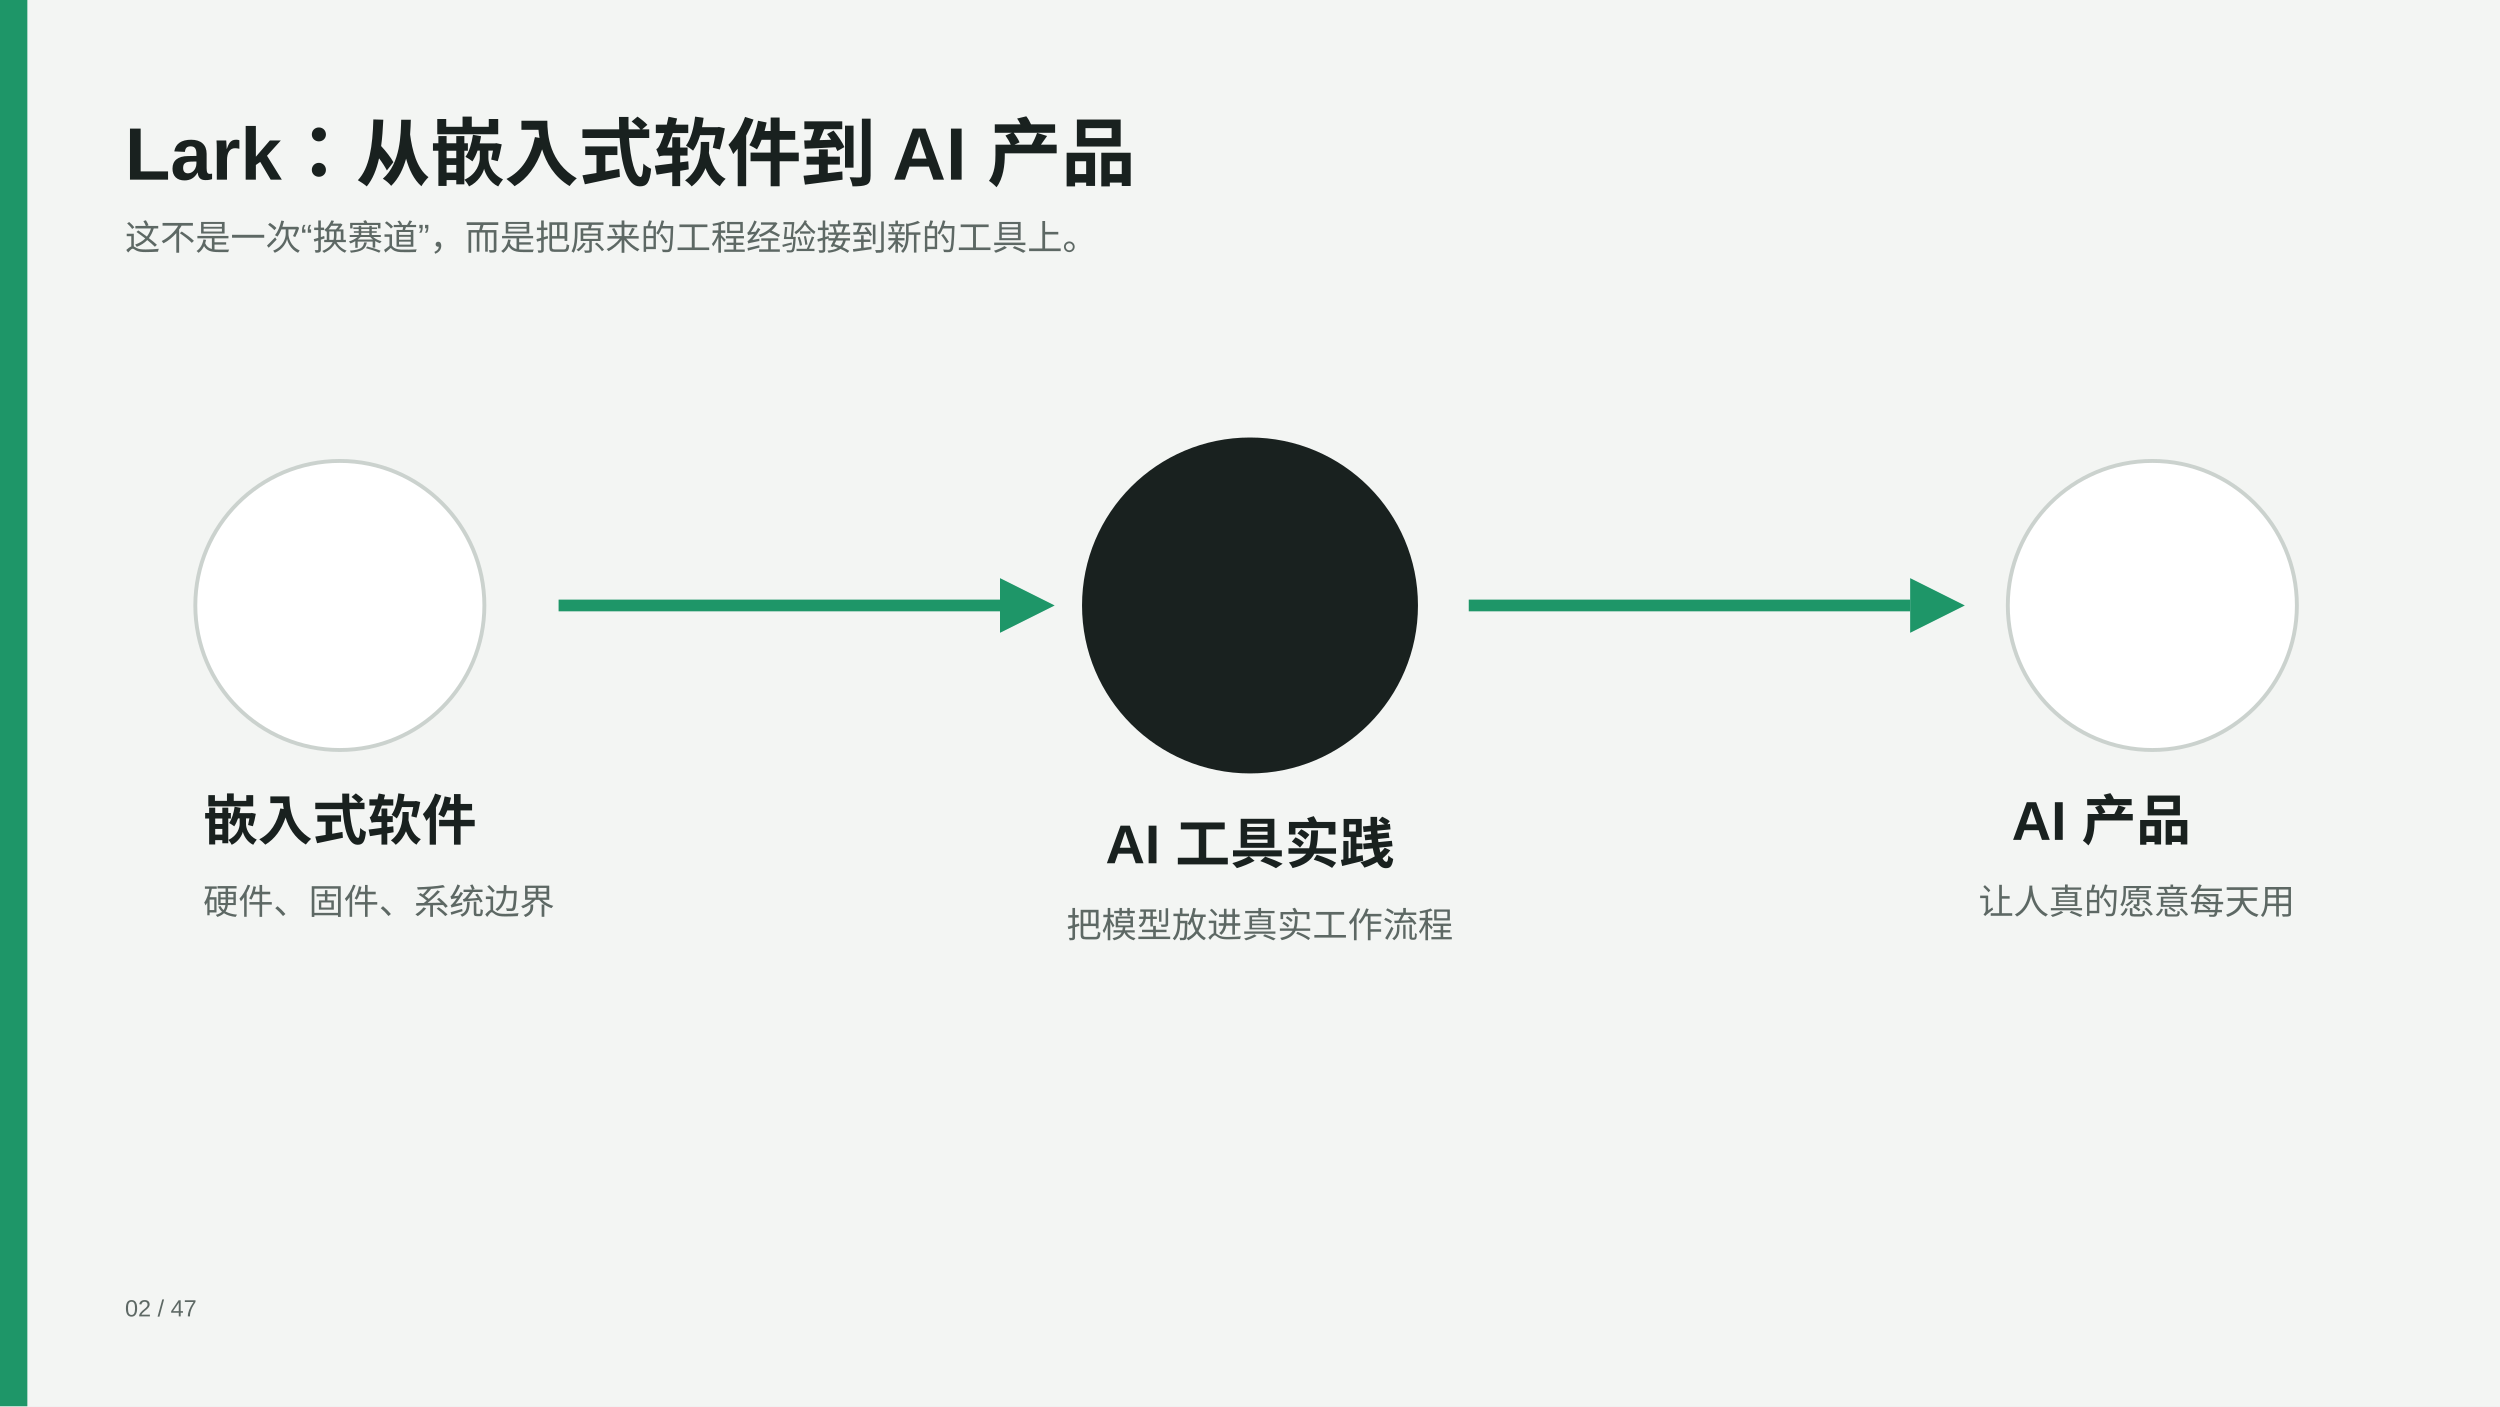
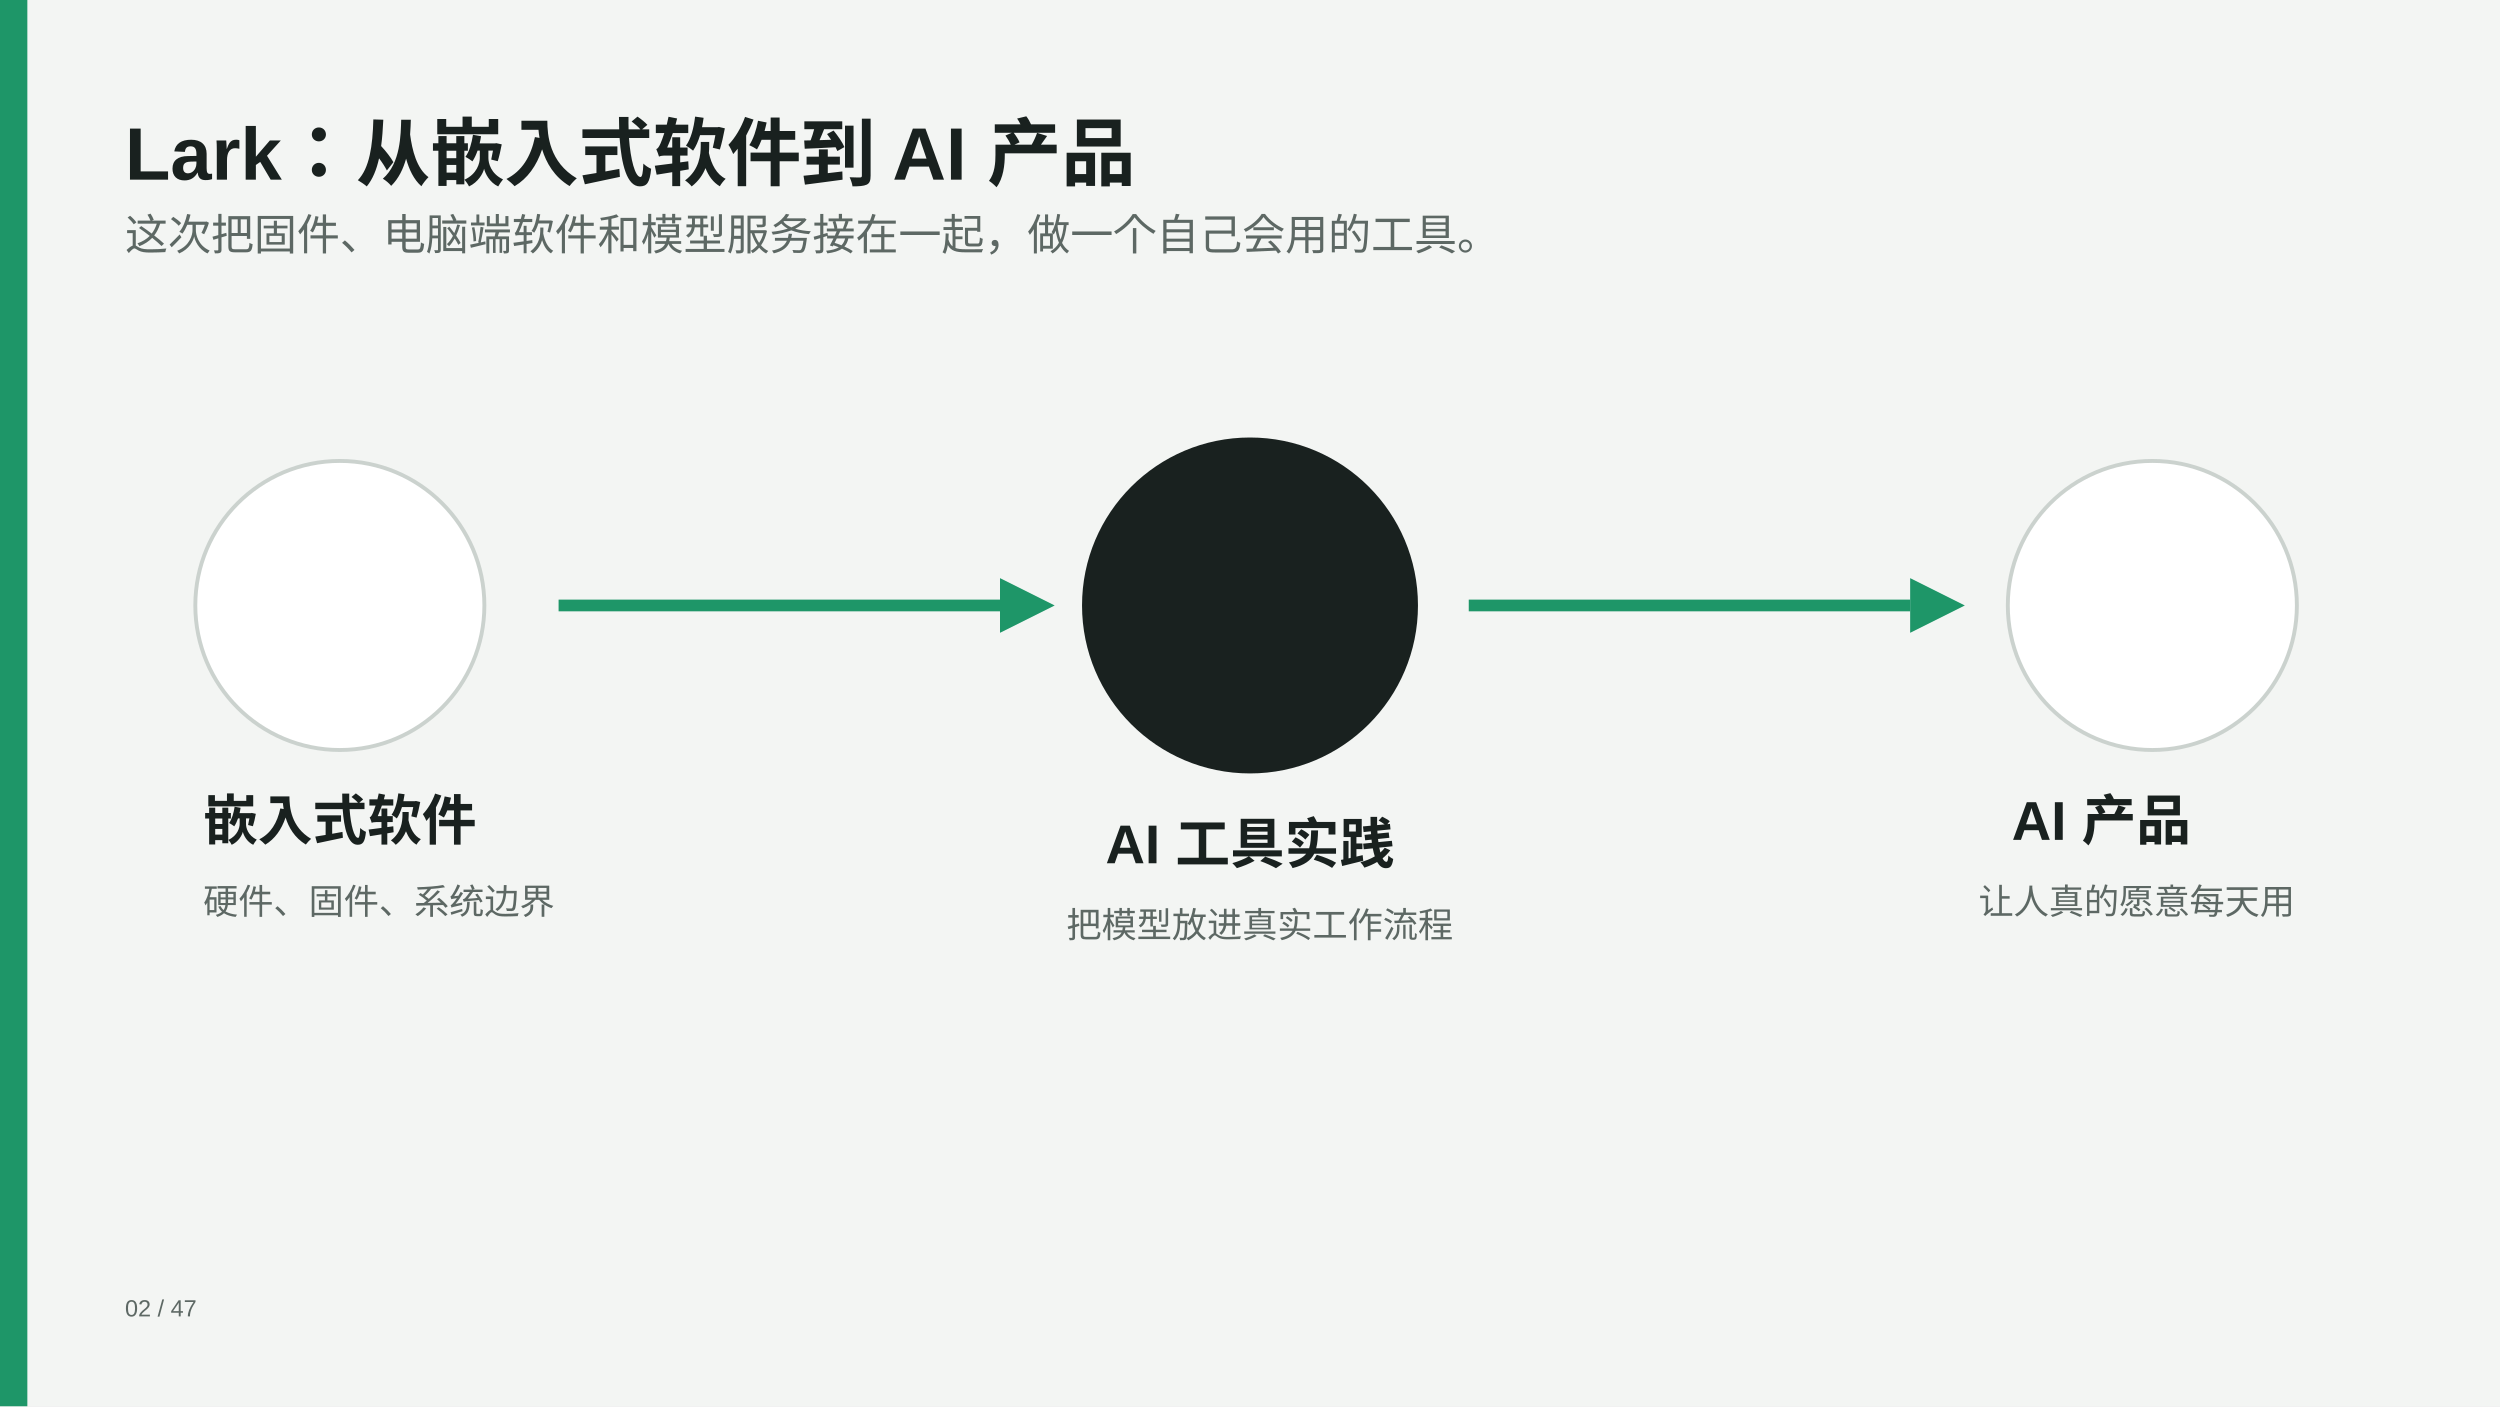
<svg xmlns="http://www.w3.org/2000/svg" width="1280" height="720" viewBox="0 0 1280 720">
  <g id="background">
    <rect width="1280" height="720" fill="#F3F5F3" />
    <rect x="0" y="0" width="14" height="720" fill="#1E9668" />
  </g>
  <g id="header">
    <text x="64" y="92" font-family="Arial Black, Arial, Arial Unicode MS, Microsoft YaHei, sans-serif" font-size="38" font-weight="bold" fill="#19211F">Lark：从嵌入式软件到 AI 产品</text>
-     <text x="64" y="128" font-family="Arial, Arial Unicode MS, Microsoft YaHei, sans-serif" font-size="18" fill="#5D6864">这不是一次“换赛道”，而是把原来的工程经验接到新的工具上。</text>
+     <text x="64" y="128" font-family="Arial, Arial Unicode MS, Microsoft YaHei, sans-serif" font-size="22" fill="#5D6864">这次把固件、电脑端软件和模型服务接在一起，做一个自己会用的工具。</text>
  </g>
  <g id="step-1">
    <circle cx="174" cy="310" r="74" fill="#FFFFFF" stroke="#CBD2CE" stroke-width="2" />
    <use data-icon="phosphor-duotone/code" x="142" y="278" width="64" height="64" fill="#2D7D9A" />
    <text x="104" y="430" font-family="Arial, Arial Unicode MS, Microsoft YaHei, sans-serif" font-size="28" font-weight="bold" fill="#19211F">嵌入式软件</text>
    <text x="104" y="468" font-family="Arial, Arial Unicode MS, Microsoft YaHei, sans-serif" font-size="18" fill="#5D6864">硬件、固件、系统边界</text>
  </g>
  <g id="step-2">
    <line x1="286" y1="310" x2="512" y2="310" stroke="#1E9668" stroke-width="6" />
    <polygon points="512,296 540,310 512,324" fill="#1E9668" />
    <circle cx="640" cy="310" r="86" fill="#19211F" />
    <use data-icon="phosphor-duotone/brackets-angle" x="604" y="274" width="72" height="72" fill="#F3F5F3" />
    <text x="566" y="442" font-family="Arial, Arial Unicode MS, Microsoft YaHei, sans-serif" font-size="28" font-weight="bold" fill="#19211F">AI 工具实践</text>
    <text x="546" y="480" font-family="Arial, Arial Unicode MS, Microsoft YaHei, sans-serif" font-size="18" fill="#5D6864">把模型放进真实工作流程</text>
  </g>
  <g id="step-3">
    <line x1="752" y1="310" x2="978" y2="310" stroke="#1E9668" stroke-width="6" />
    <polygon points="978,296 1006,310 978,324" fill="#1E9668" />
    <circle cx="1102" cy="310" r="74" fill="#FFFFFF" stroke="#CBD2CE" stroke-width="2" />
    <use data-icon="phosphor-duotone/keyboard" x="1070" y="278" width="64" height="64" fill="#1E9668" />
    <text x="1030" y="430" font-family="Arial, Arial Unicode MS, Microsoft YaHei, sans-serif" font-size="28" font-weight="bold" fill="#19211F">AI 产品</text>
    <text x="1013" y="468" font-family="Arial, Arial Unicode MS, Microsoft YaHei, sans-serif" font-size="18" fill="#5D6864">让人真的愿意每天用</text>
  </g>
  <g id="footer">
    <text x="64" y="674" font-family="Arial, Arial Unicode MS, Microsoft YaHei, sans-serif" font-size="12" fill="#5D6864">02 / 47</text>
  </g>
</svg>
